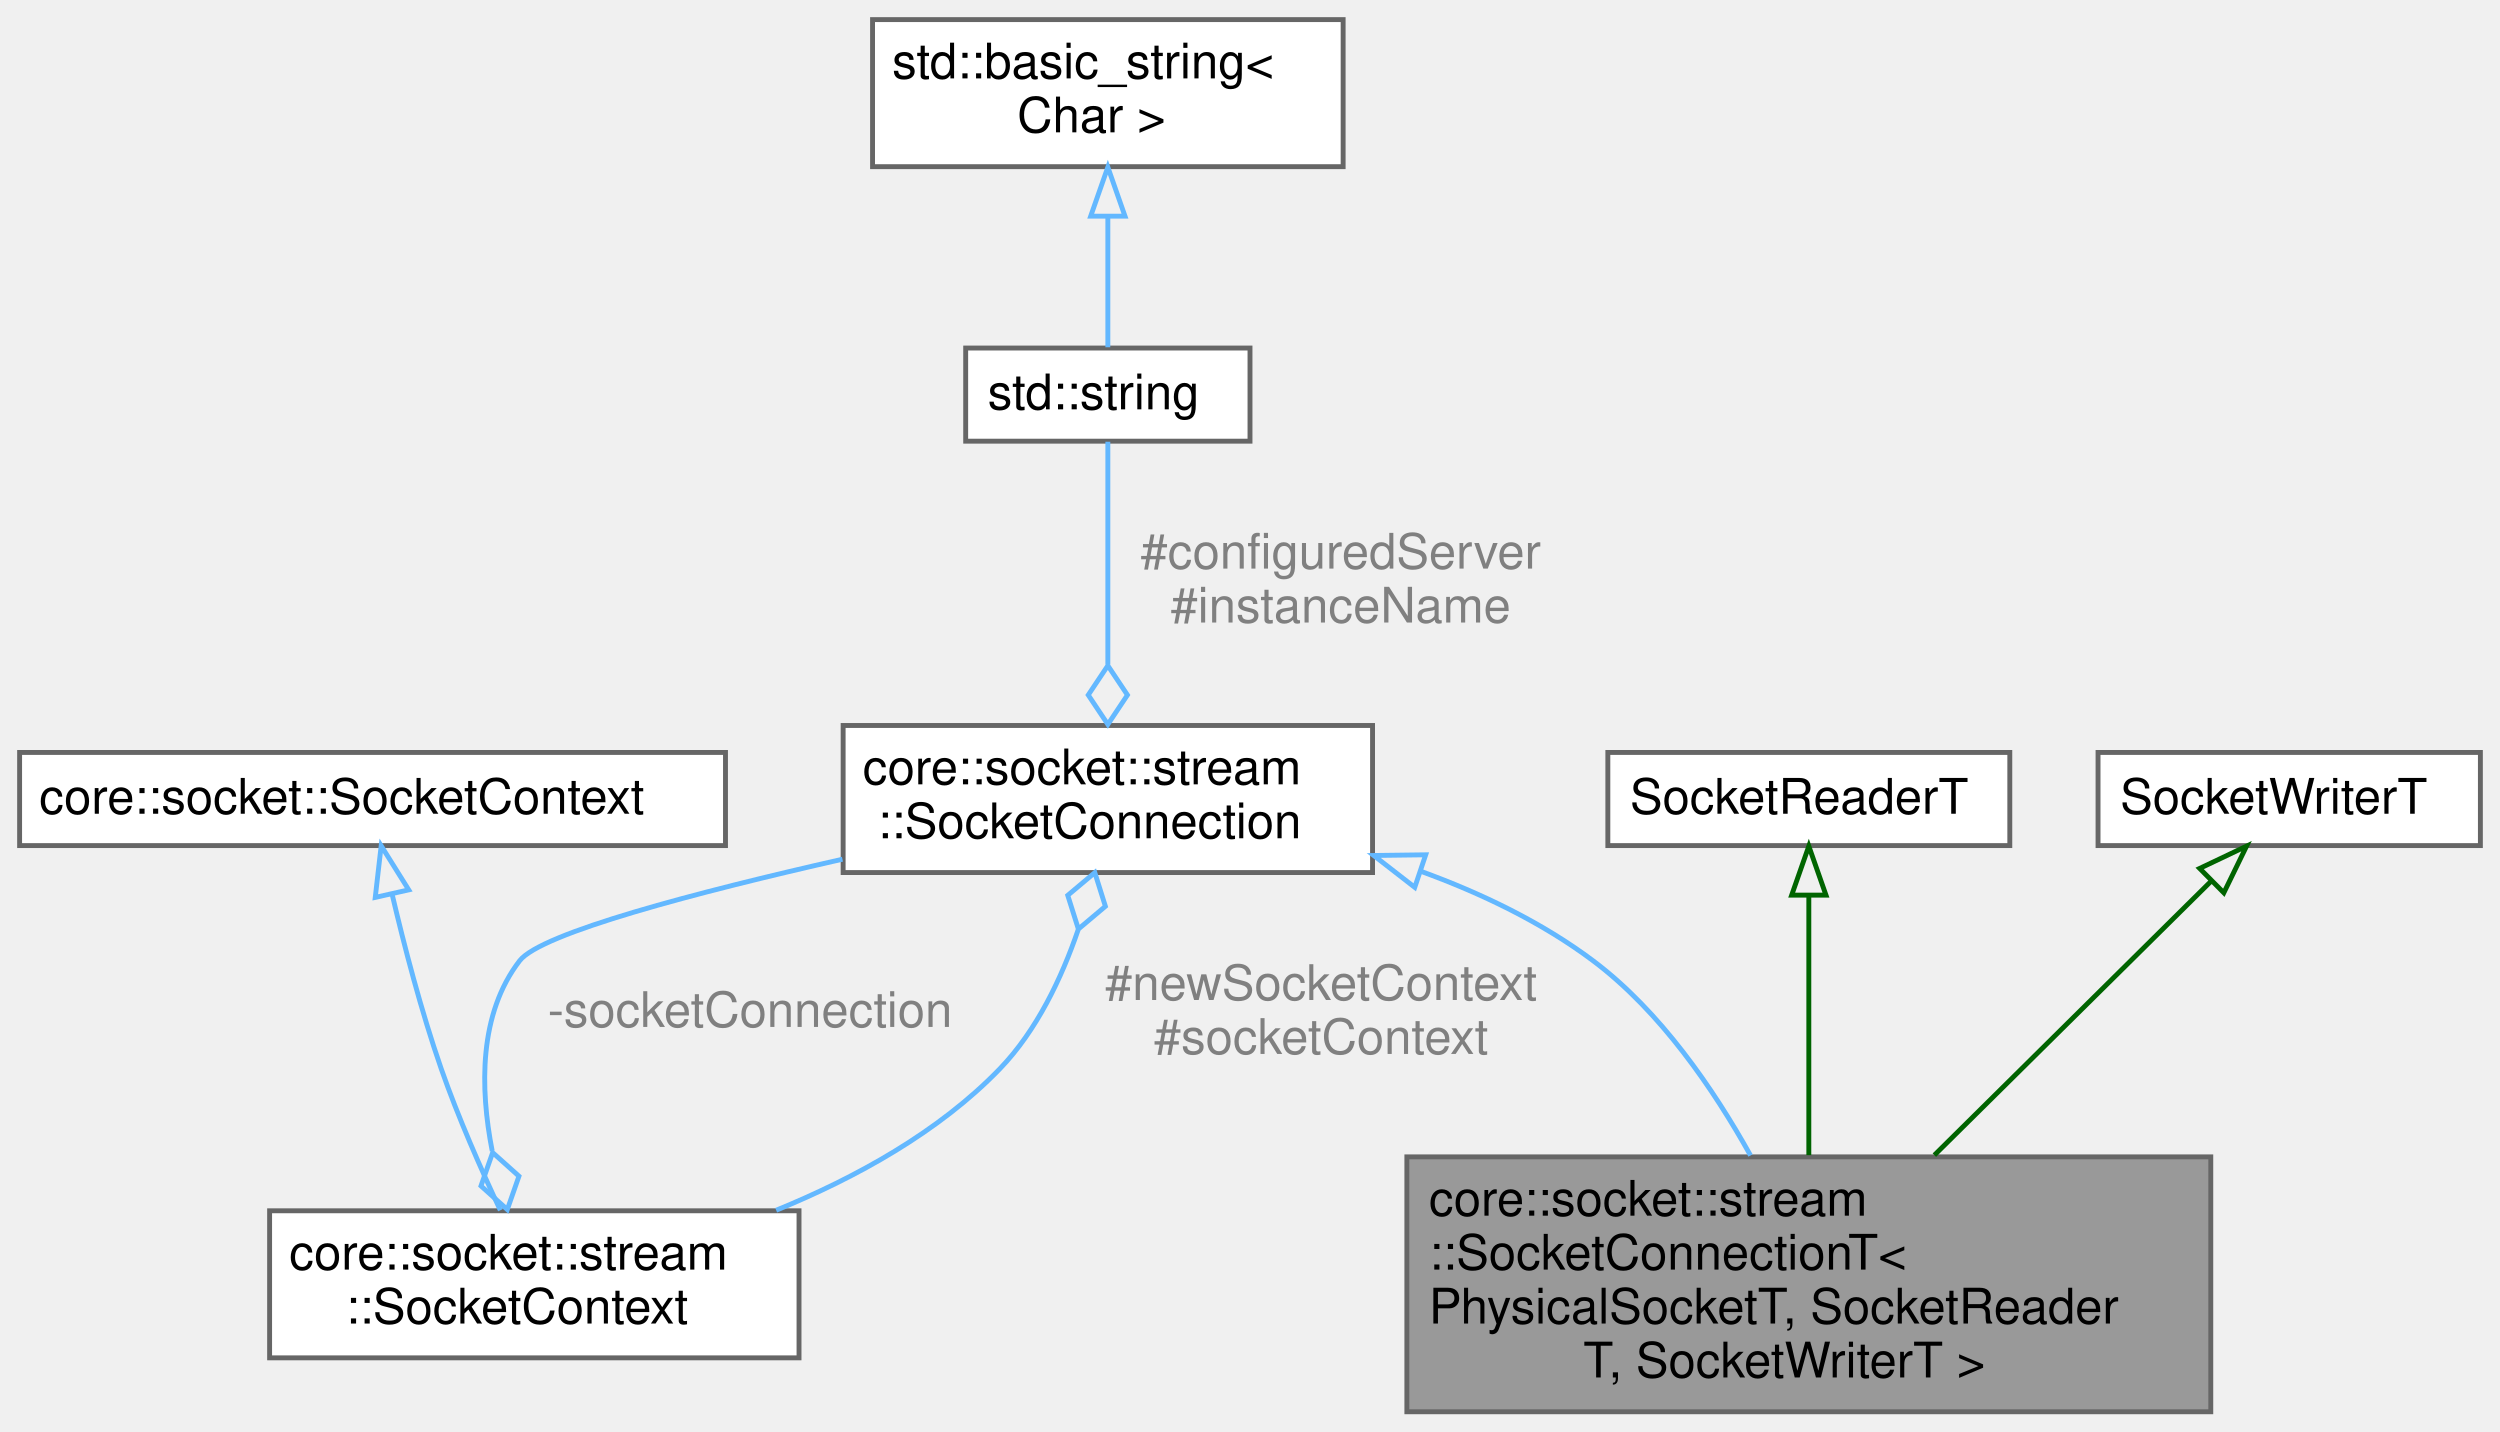
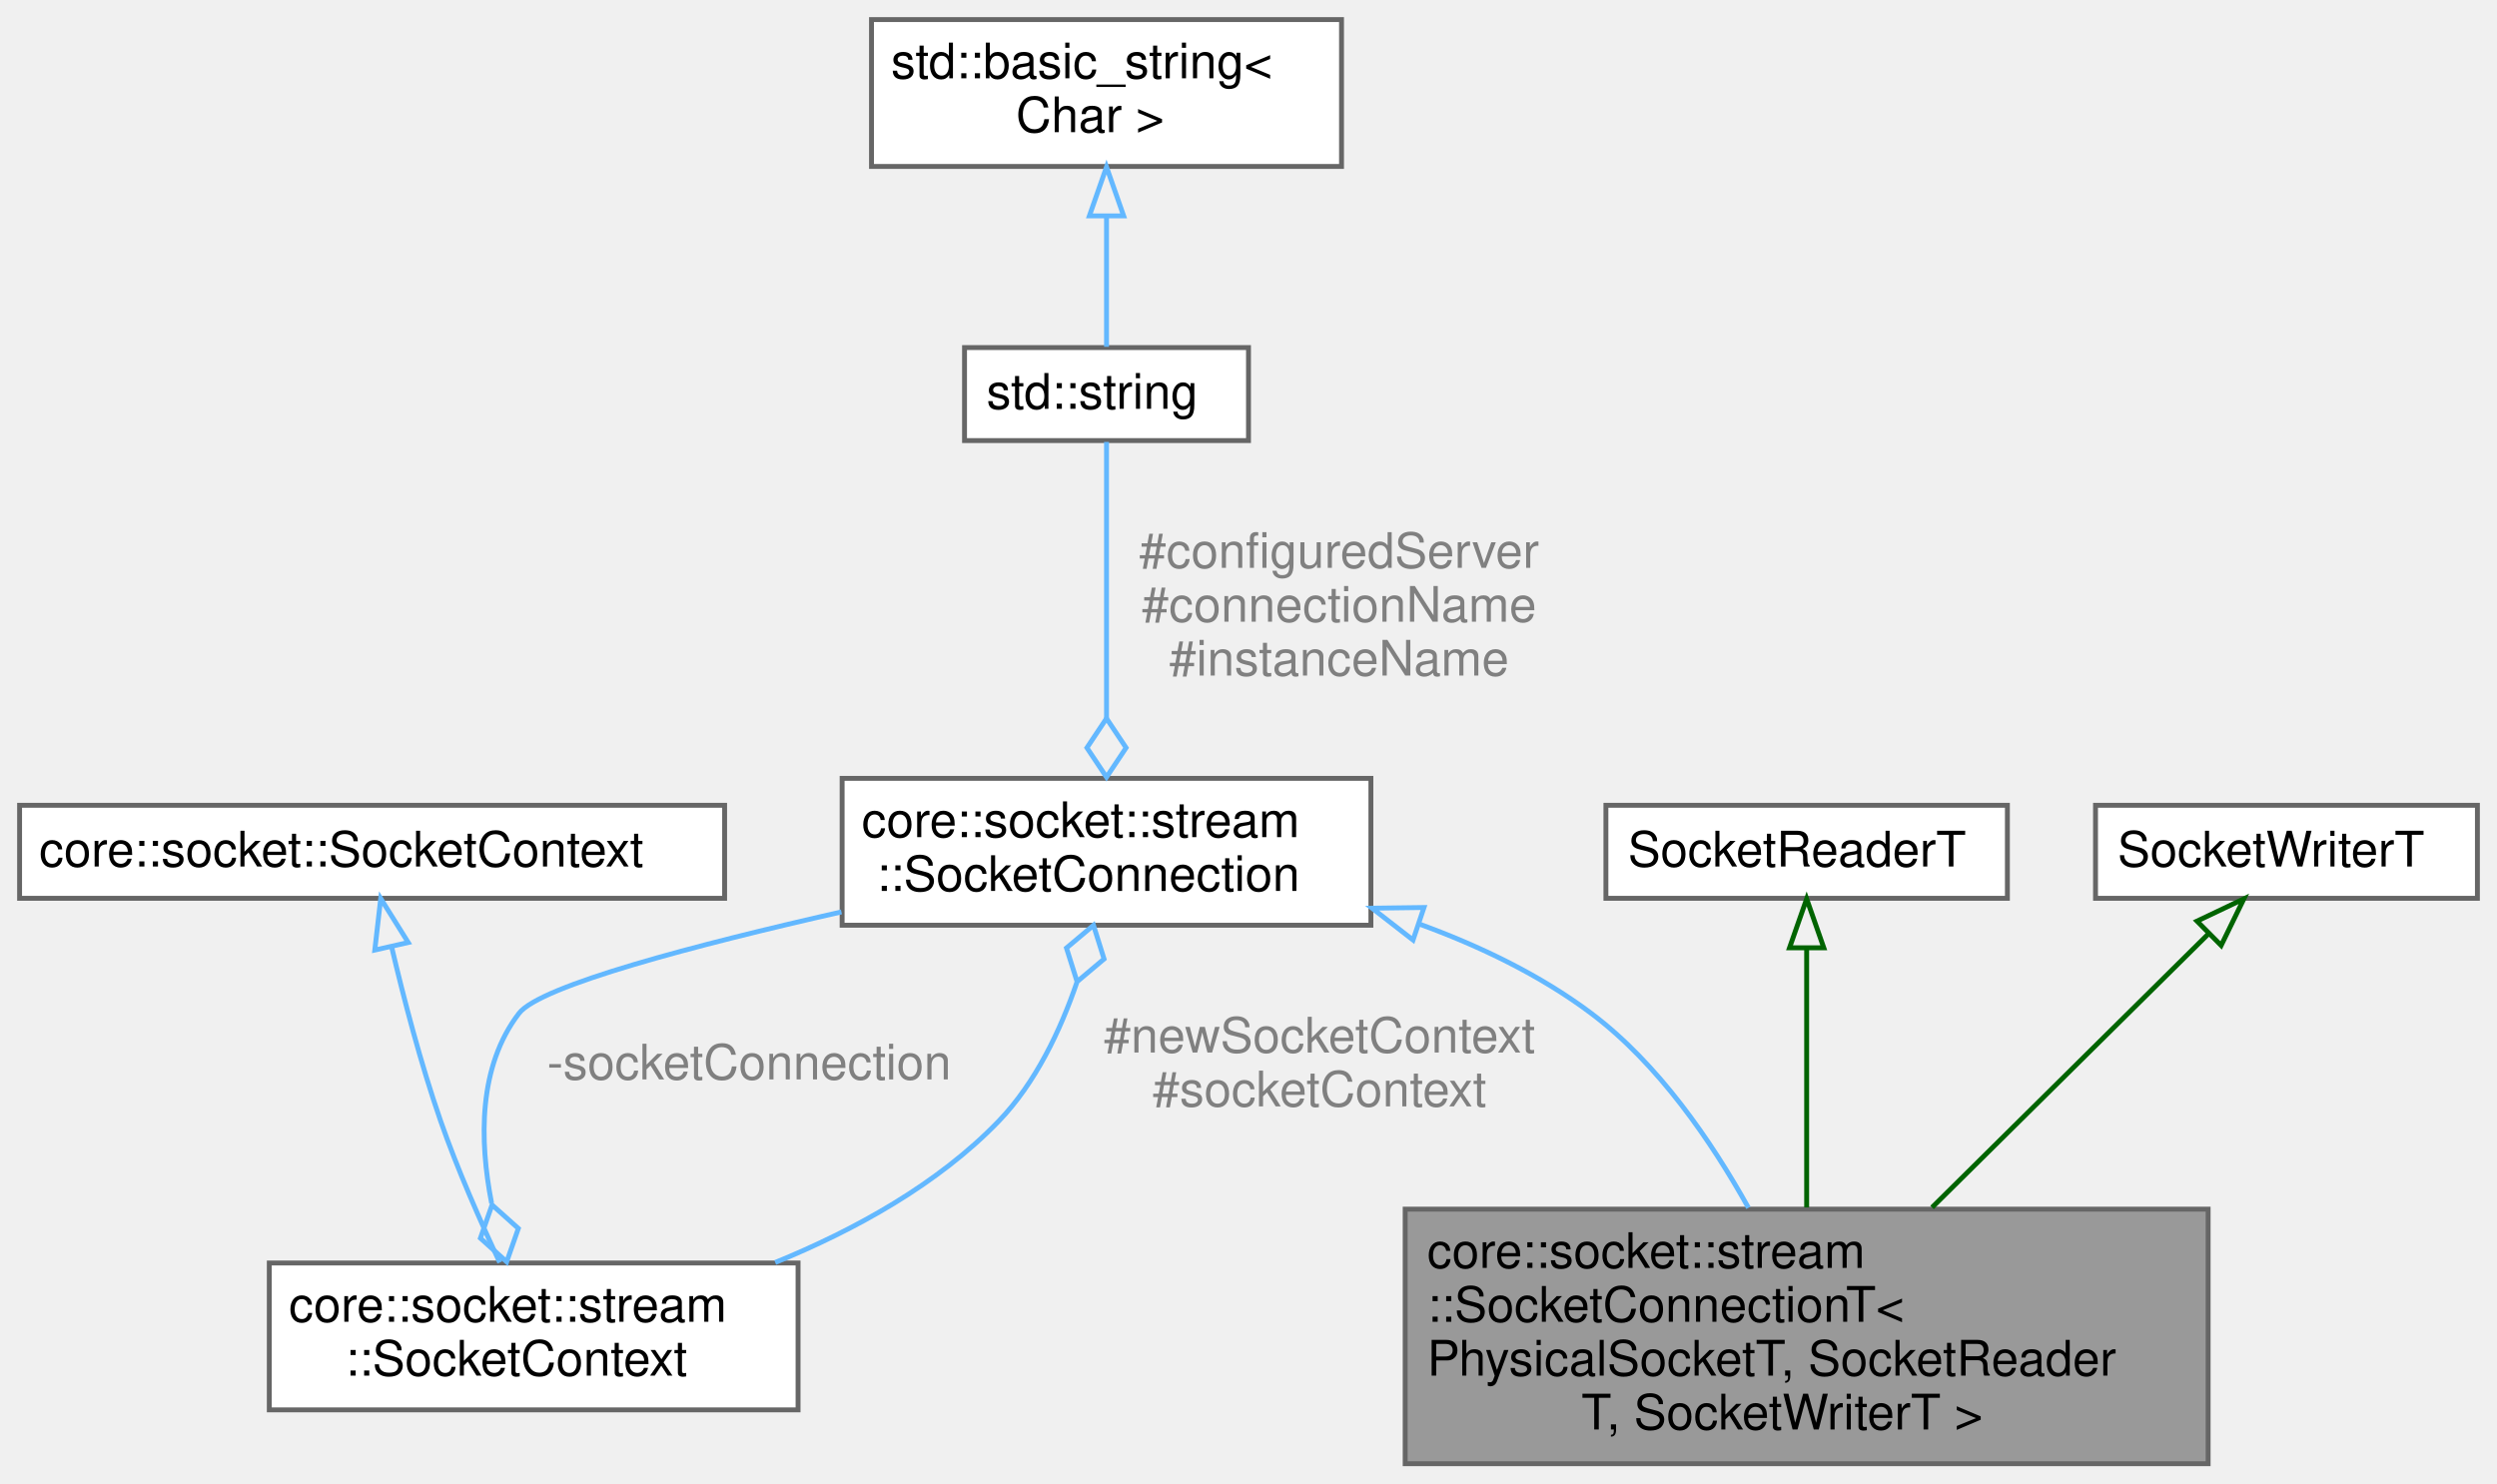
- <svg xmlns="http://www.w3.org/2000/svg" xmlns:xlink="http://www.w3.org/1999/xlink" width="510pt" height="292pt" viewBox="0.00 0.00 510.00 292.00">
-   <g id="graph0" class="graph" transform="scale(1 1) rotate(0) translate(4 288)">
+ <svg xmlns="http://www.w3.org/2000/svg" xmlns:xlink="http://www.w3.org/1999/xlink" width="510pt" height="303pt" viewBox="0.00 0.00 510.00 303.00">
+   <g id="graph0" class="graph" transform="scale(1 1) rotate(0) translate(4 299)">
    <g id="Node000001" class="node">
      <g id="a_Node000001">
        <a xlink:title=" ">
          <polygon fill="#999999" stroke="transparent" points="447,-52 283,-52 283,0 447,0 447,-52" />
          <text text-anchor="start" x="287.5" y="-40" font-family="Helvetica,sans-Serif" font-size="10.00">core::socket::stream</text>
          <text text-anchor="start" x="287.5" y="-29" font-family="Helvetica,sans-Serif" font-size="10.00">::SocketConnectionT&lt;</text>
          <text text-anchor="start" x="287.5" y="-18" font-family="Helvetica,sans-Serif" font-size="10.00"> PhysicalSocketT, SocketReader</text>
          <text text-anchor="start" x="319" y="-7" font-family="Helvetica,sans-Serif" font-size="10.00">T, SocketWriterT &gt;</text>
          <polygon fill="none" stroke="#666666" points="283,0 283,-52 447,-52 447,0 283,0" />
        </a>
      </g>
    </g>
    <g id="Node000002" class="node">
      <g id="a_Node000002">
        <a xlink:href="classcore_1_1socket_1_1stream_1_1SocketConnection.html" target="_top" xlink:title=" ">
          <polygon fill="white" stroke="transparent" points="276,-140 168,-140 168,-110 276,-110 276,-140" />
          <text text-anchor="start" x="172" y="-128" font-family="Helvetica,sans-Serif" font-size="10.00">core::socket::stream</text>
          <text text-anchor="start" x="175" y="-117" font-family="Helvetica,sans-Serif" font-size="10.00">::SocketConnection</text>
          <polygon fill="none" stroke="#666666" points="168,-110 168,-140 276,-140 276,-110 168,-110" />
        </a>
      </g>
    </g>
    <g id="edge1_Node000001_Node000002" class="edge">
      <g id="a_edge1_Node000001_Node000002">
        <a xlink:title=" ">
          <path fill="none" stroke="#63b8ff" d="M285.73,-110.3C298.18,-105.78 310.58,-99.82 321,-92 334.73,-81.69 345.6,-65.78 353.11,-52.28" />
          <polygon fill="none" stroke="#63b8ff" points="284.61,-106.98 276.24,-113.48 286.84,-113.62 284.61,-106.98" />
        </a>
      </g>
    </g>
    <g id="Node000003" class="node">
      <g id="a_Node000003">
        <a xlink:href="classcore_1_1socket_1_1stream_1_1SocketContext.html" target="_top" xlink:title=" ">
          <polygon fill="white" stroke="transparent" points="159,-41 51,-41 51,-11 159,-11 159,-41" />
          <text text-anchor="start" x="55" y="-29" font-family="Helvetica,sans-Serif" font-size="10.00">core::socket::stream</text>
          <text text-anchor="start" x="66.5" y="-18" font-family="Helvetica,sans-Serif" font-size="10.00">::SocketContext</text>
          <polygon fill="none" stroke="#666666" points="51,-11 51,-41 159,-41 159,-11 51,-11" />
        </a>
      </g>
    </g>
    <g id="edge4_Node000003_Node000002" class="edge">
      <g id="a_edge4_Node000003_Node000002">
        <a xlink:title=" ">
          <path fill="none" stroke="#63b8ff" d="M167.86,-112.72C138.1,-105.97 106.33,-97.64 102,-92 93.69,-81.18 93.89,-66.11 96.41,-53.2" />
          <polygon fill="none" stroke="#63b8ff" points="96.5,-52.87 94.12,-46.07 99.49,-41.25 101.87,-48.06 96.5,-52.87" />
        </a>
      </g>
      <text text-anchor="middle" x="149" y="-78.5" font-family="Helvetica,sans-Serif" font-size="10.00" fill="grey"> -socketConnection</text>
    </g>
    <g id="edge2_Node000002_Node000003" class="edge">
      <g id="a_edge2_Node000002_Node000003">
        <a xlink:title=" ">
          <path fill="none" stroke="#63b8ff" d="M154.34,-41.11C170.55,-47.73 187.57,-57.09 200,-70 207.5,-77.79 212.58,-88.49 215.94,-98.31" />
          <polygon fill="none" stroke="#63b8ff" points="215.99,-98.47 221.5,-103.11 219.34,-109.99 213.82,-105.35 215.99,-98.47" />
        </a>
      </g>
      <text text-anchor="middle" x="265.5" y="-84" font-family="Helvetica,sans-Serif" font-size="10.00" fill="grey"> #newSocketContext</text>
      <text text-anchor="middle" x="265.5" y="-73" font-family="Helvetica,sans-Serif" font-size="10.00" fill="grey">#socketContext</text>
    </g>
    <g id="Node000004" class="node">
      <g id="a_Node000004">
        <a xlink:href="classcore_1_1socket_1_1SocketContext.html" target="_top" xlink:title=" ">
          <polygon fill="white" stroke="transparent" points="144,-134.5 0,-134.5 0,-115.5 144,-115.5 144,-134.5" />
          <text text-anchor="start" x="4" y="-122" font-family="Helvetica,sans-Serif" font-size="10.00">core::socket::SocketContext</text>
          <polygon fill="none" stroke="#666666" points="0,-115.5 0,-134.5 144,-134.5 144,-115.5 0,-115.5" />
        </a>
      </g>
    </g>
    <g id="edge3_Node000003_Node000004" class="edge">
      <g id="a_edge3_Node000003_Node000004">
        <a xlink:title=" ">
          <path fill="none" stroke="#63b8ff" d="M75.96,-105.7C78.44,-95.14 81.94,-81.68 86,-70 89.43,-60.13 94.18,-49.38 98.07,-41.1" />
          <polygon fill="none" stroke="#63b8ff" points="72.55,-104.93 73.76,-115.46 79.38,-106.47 72.55,-104.93" />
        </a>
      </g>
    </g>
    <g id="Node000005" class="node">
      <g id="a_Node000005">
        <a xlink:title=" ">
-           <polygon fill="white" stroke="transparent" points="251,-217 193,-217 193,-198 251,-198 251,-217" />
-           <text text-anchor="start" x="197.5" y="-204.5" font-family="Helvetica,sans-Serif" font-size="10.00">std::string</text>
-           <polygon fill="none" stroke="#666666" points="193,-198 193,-217 251,-217 251,-198 193,-198" />
+           <polygon fill="white" stroke="transparent" points="251,-228 193,-228 193,-209 251,-209 251,-228" />
+           <text text-anchor="start" x="197.5" y="-215.5" font-family="Helvetica,sans-Serif" font-size="10.00">std::string</text>
+           <polygon fill="none" stroke="#666666" points="193,-209 193,-228 251,-228 251,-209 193,-209" />
        </a>
      </g>
    </g>
    <g id="edge5_Node000002_Node000005" class="edge">
      <g id="a_edge5_Node000002_Node000005">
        <a xlink:title=" ">
-           <path fill="none" stroke="#63b8ff" d="M222,-197.89C222,-187.11 222,-168.17 222,-152.43" />
-           <polygon fill="none" stroke="#63b8ff" points="222,-152.22 218,-146.22 222,-140.22 226,-146.22 222,-152.22" />
+           <path fill="none" stroke="#63b8ff" d="M222,-208.73C222,-195.86 222,-171.34 222,-152.33" />
+           <polygon fill="none" stroke="#63b8ff" points="222,-152.25 218,-146.25 222,-140.25 226,-146.25 222,-152.25" />
        </a>
      </g>
-       <text text-anchor="middle" x="269.5" y="-172" font-family="Helvetica,sans-Serif" font-size="10.00" fill="grey"> #configuredServer</text>
+       <text text-anchor="middle" x="269.5" y="-183" font-family="Helvetica,sans-Serif" font-size="10.00" fill="grey"> #configuredServer</text>
+       <text text-anchor="middle" x="269.5" y="-172" font-family="Helvetica,sans-Serif" font-size="10.00" fill="grey">#connectionName</text>
      <text text-anchor="middle" x="269.5" y="-161" font-family="Helvetica,sans-Serif" font-size="10.00" fill="grey">#instanceName</text>
    </g>
    <g id="Node000006" class="node">
      <g id="a_Node000006">
        <a xlink:title=" ">
-           <polygon fill="white" stroke="transparent" points="270,-284 174,-284 174,-254 270,-254 270,-284" />
-           <text text-anchor="start" x="178" y="-272" font-family="Helvetica,sans-Serif" font-size="10.00">std::basic_string&lt;</text>
-           <text text-anchor="start" x="203.5" y="-261" font-family="Helvetica,sans-Serif" font-size="10.00"> Char &gt;</text>
-           <polygon fill="none" stroke="#666666" points="174,-254 174,-284 270,-284 270,-254 174,-254" />
+           <polygon fill="white" stroke="transparent" points="270,-295 174,-295 174,-265 270,-265 270,-295" />
+           <text text-anchor="start" x="178" y="-283" font-family="Helvetica,sans-Serif" font-size="10.00">std::basic_string&lt;</text>
+           <text text-anchor="start" x="203.5" y="-272" font-family="Helvetica,sans-Serif" font-size="10.00"> Char &gt;</text>
+           <polygon fill="none" stroke="#666666" points="174,-265 174,-295 270,-295 270,-265 174,-265" />
        </a>
      </g>
    </g>
    <g id="edge6_Node000005_Node000006" class="edge">
      <g id="a_edge6_Node000005_Node000006">
        <a xlink:title=" ">
-           <path fill="none" stroke="#63b8ff" d="M222,-243.79C222,-234.36 222,-224.15 222,-217.16" />
-           <polygon fill="none" stroke="#63b8ff" points="218.5,-243.9 222,-253.9 225.5,-243.9 218.5,-243.9" />
+           <path fill="none" stroke="#63b8ff" d="M222,-254.79C222,-245.36 222,-235.15 222,-228.16" />
+           <polygon fill="none" stroke="#63b8ff" points="218.5,-254.9 222,-264.9 225.5,-254.9 218.5,-254.9" />
        </a>
      </g>
    </g>
    <g id="Node000007" class="node">
      <g id="a_Node000007">
        <a xlink:title=" ">
          <polygon fill="white" stroke="transparent" points="406,-134.5 324,-134.5 324,-115.5 406,-115.5 406,-134.5" />
          <text text-anchor="start" x="328.5" y="-122" font-family="Helvetica,sans-Serif" font-size="10.00">SocketReaderT</text>
          <polygon fill="none" stroke="#666666" points="324,-115.5 324,-134.5 406,-134.5 406,-115.5 324,-115.5" />
        </a>
      </g>
    </g>
    <g id="edge7_Node000001_Node000007" class="edge">
      <g id="a_edge7_Node000001_Node000007">
        <a xlink:title=" ">
          <path fill="none" stroke="darkgreen" d="M365,-105.28C365,-90.22 365,-68.93 365,-52.35" />
          <polygon fill="none" stroke="darkgreen" points="361.5,-105.39 365,-115.39 368.5,-105.39 361.5,-105.39" />
        </a>
      </g>
    </g>
    <g id="Node000008" class="node">
      <g id="a_Node000008">
        <a xlink:title=" ">
          <polygon fill="white" stroke="transparent" points="502,-134.5 424,-134.5 424,-115.5 502,-115.5 502,-134.5" />
          <text text-anchor="start" x="428.5" y="-122" font-family="Helvetica,sans-Serif" font-size="10.00">SocketWriterT</text>
          <polygon fill="none" stroke="#666666" points="424,-115.5 424,-134.5 502,-134.5 502,-115.5 424,-115.5" />
        </a>
      </g>
    </g>
    <g id="edge8_Node000001_Node000008" class="edge">
      <g id="a_edge8_Node000001_Node000008">
        <a xlink:title=" ">
          <path fill="none" stroke="darkgreen" d="M447.12,-108.29C431.85,-93.17 408.51,-70.06 390.61,-52.35" />
          <polygon fill="none" stroke="darkgreen" points="444.73,-110.84 454.3,-115.39 449.66,-105.87 444.73,-110.84" />
        </a>
      </g>
    </g>
  </g>
</svg>
